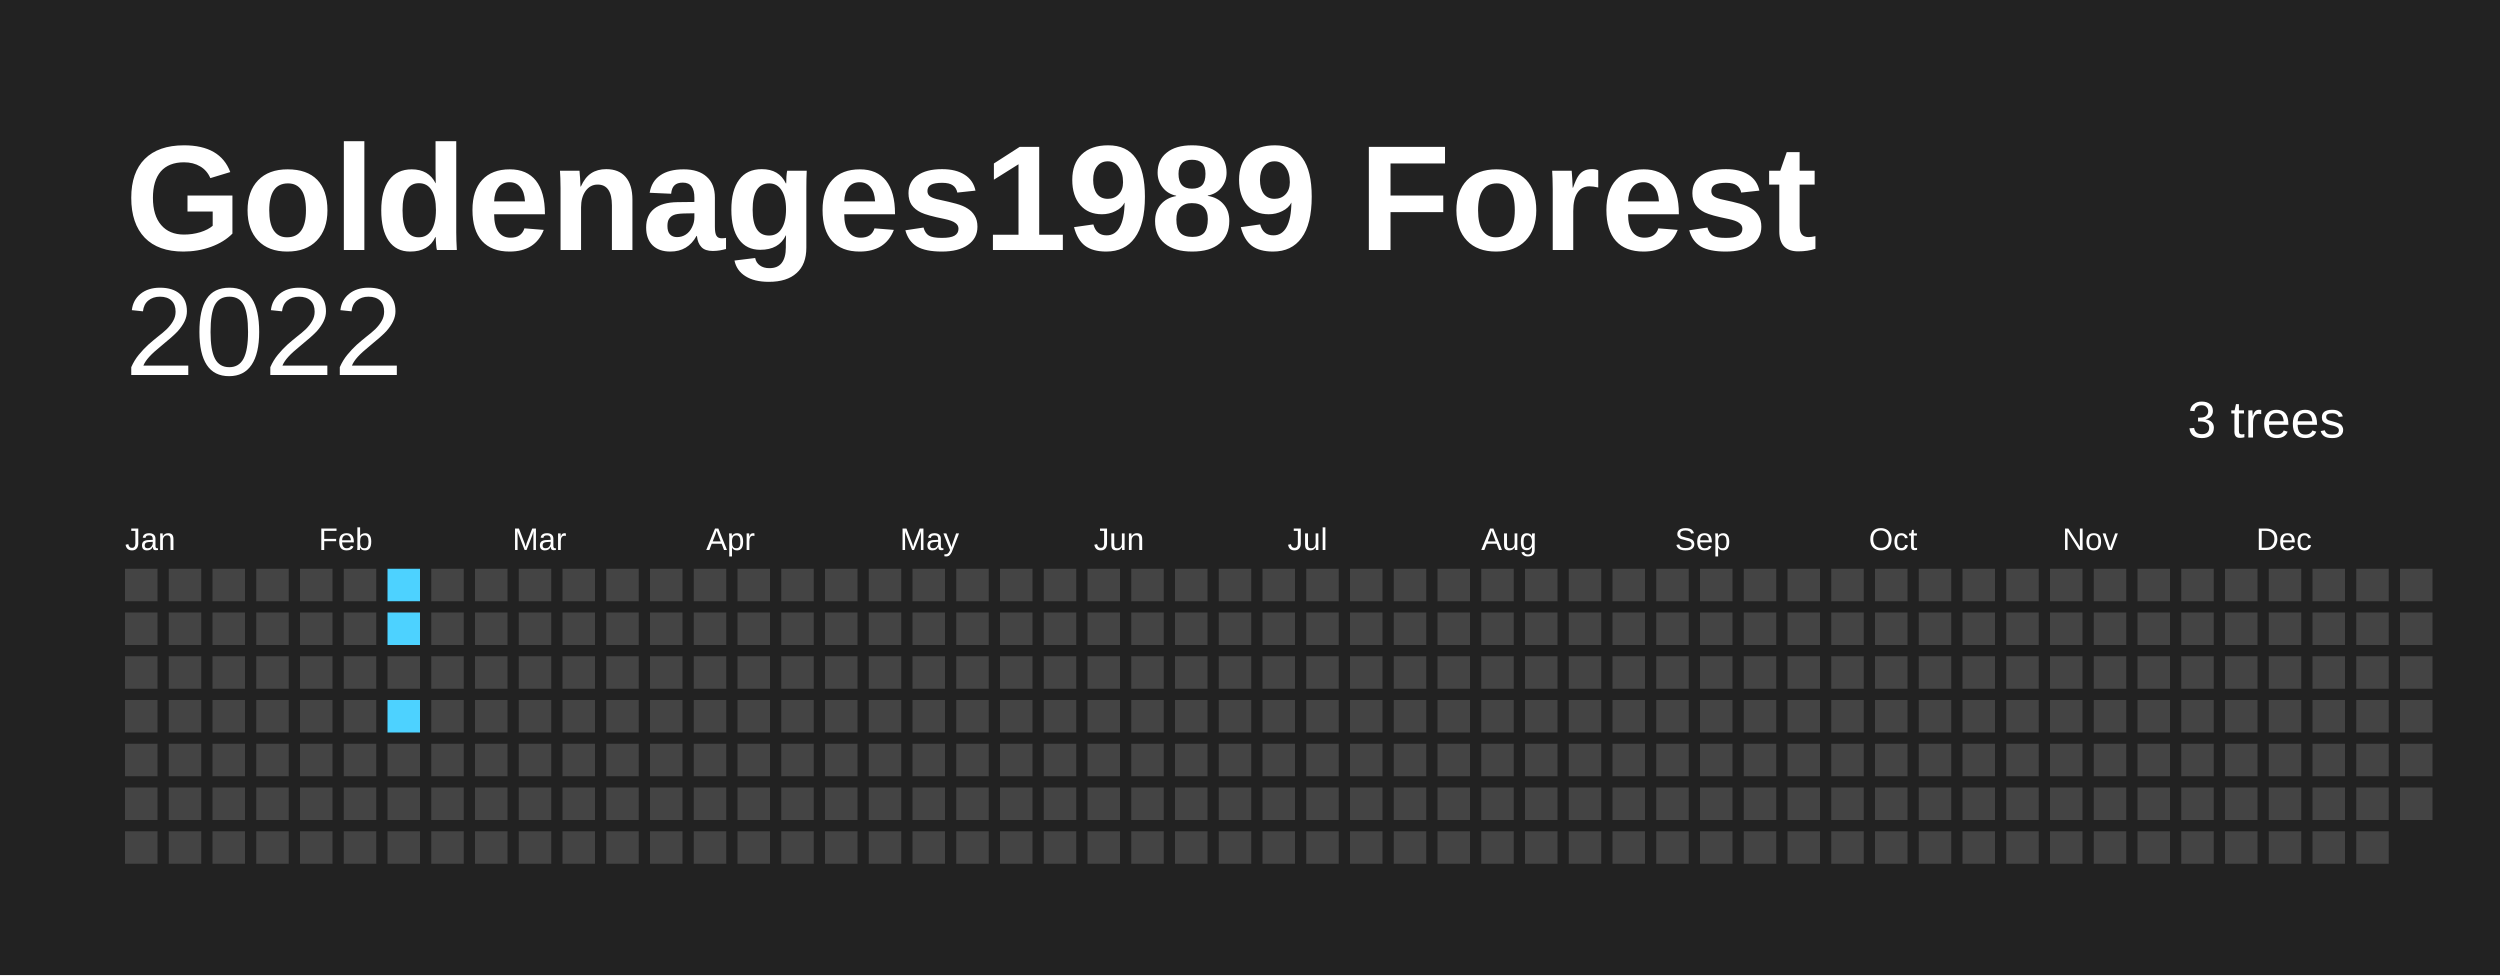
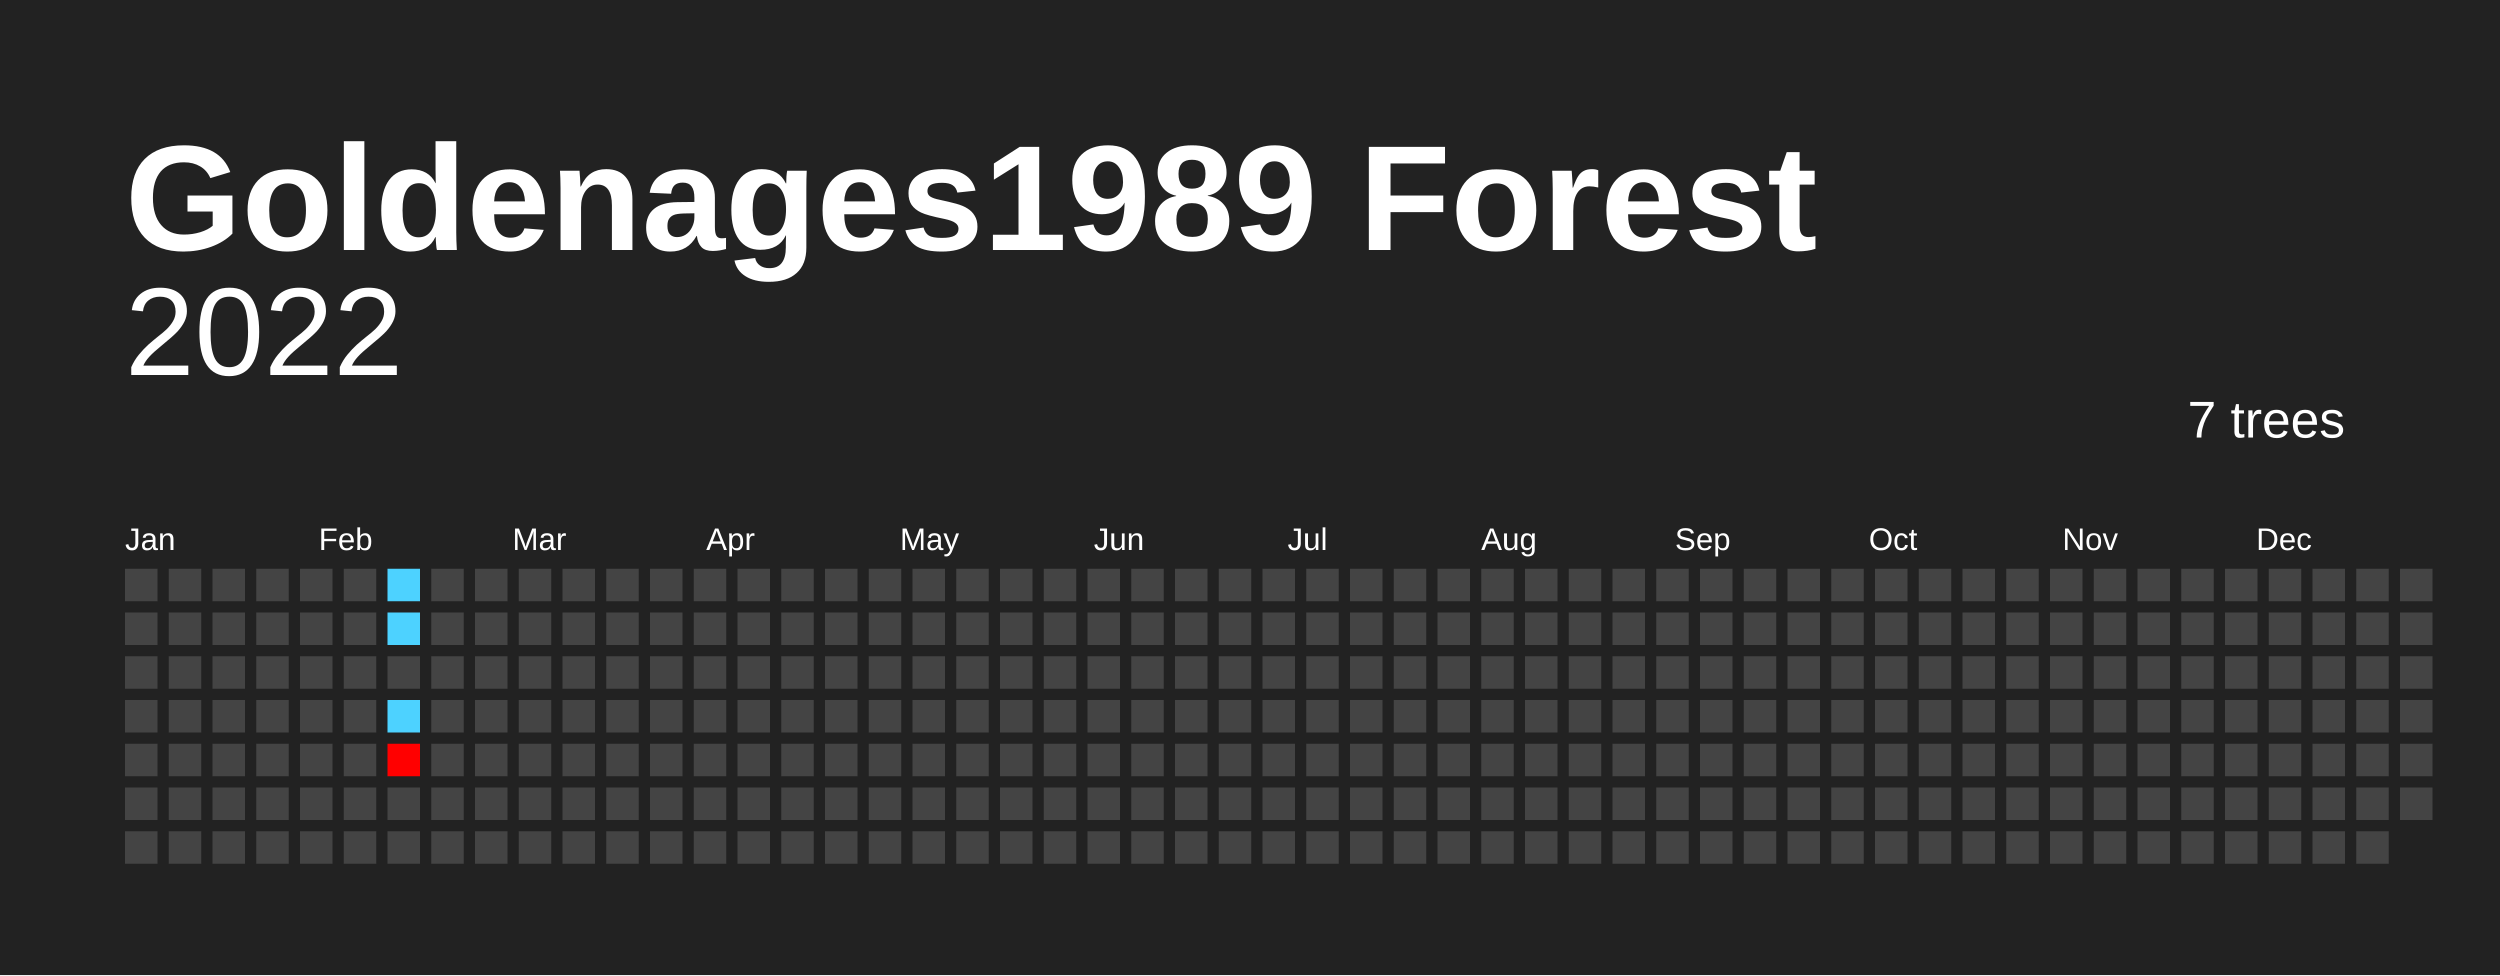
<svg xmlns="http://www.w3.org/2000/svg" baseProfile="full" height="78mm" version="1.1" viewBox="0,0,200,78" width="200mm">
  <defs />
  <rect fill="#222222" height="78" width="200" x="0" y="0" />
  <text fill="#FFFFFF" style="font-size:12px; font-family:Arial; font-weight:bold;" x="10" y="20">Goldenages1989 Forest</text>
  <text alignment-baseline="hanging" fill="#FFFFFF" style="font-size:10.0px; font-family:Arial;" x="10" y="30">2022</text>
-   <text alignment-baseline="hanging" fill="#FFFFFF" style="font-size:4.125px; font-family:Arial;" x="175" y="35">3 trees</text>
+   <text alignment-baseline="hanging" fill="#FFFFFF" style="font-size:4.125px; font-family:Arial;" x="175" y="35">7 trees</text>
  <text fill="#FFFFFF" style="font-size:2.5px; font-family:Arial" x="10.0" y="44">Jan</text>
  <text fill="#FFFFFF" style="font-size:2.5px; font-family:Arial" x="25.5" y="44">Feb</text>
  <text fill="#FFFFFF" style="font-size:2.5px; font-family:Arial" x="41.0" y="44">Mar</text>
  <text fill="#FFFFFF" style="font-size:2.5px; font-family:Arial" x="56.5" y="44">Apr</text>
  <text fill="#FFFFFF" style="font-size:2.5px; font-family:Arial" x="72.0" y="44">May</text>
  <text fill="#FFFFFF" style="font-size:2.5px; font-family:Arial" x="87.5" y="44">Jun</text>
  <text fill="#FFFFFF" style="font-size:2.5px; font-family:Arial" x="103.0" y="44">Jul</text>
  <text fill="#FFFFFF" style="font-size:2.5px; font-family:Arial" x="118.5" y="44">Aug</text>
  <text fill="#FFFFFF" style="font-size:2.5px; font-family:Arial" x="134.0" y="44">Sep</text>
  <text fill="#FFFFFF" style="font-size:2.5px; font-family:Arial" x="149.5" y="44">Oct</text>
  <text fill="#FFFFFF" style="font-size:2.5px; font-family:Arial" x="165.0" y="44">Nov</text>
  <text fill="#FFFFFF" style="font-size:2.5px; font-family:Arial" x="180.5" y="44">Dec</text>
  <rect fill="#444444" height="2.6" width="2.6" x="10.0" y="45.5" />
  <rect fill="#444444" height="2.6" width="2.6" x="10.0" y="49.0" />
  <rect fill="#444444" height="2.6" width="2.6" x="10.0" y="52.5" />
  <rect fill="#444444" height="2.6" width="2.6" x="10.0" y="56.0" />
  <rect fill="#444444" height="2.6" width="2.6" x="10.0" y="59.5" />
  <rect fill="#444444" height="2.6" width="2.6" x="10.0" y="63.0" />
  <rect fill="#444444" height="2.6" width="2.6" x="10.0" y="66.5" />
  <rect fill="#444444" height="2.6" width="2.6" x="13.5" y="45.5" />
  <rect fill="#444444" height="2.6" width="2.6" x="13.5" y="49.0" />
  <rect fill="#444444" height="2.6" width="2.6" x="13.5" y="52.5" />
  <rect fill="#444444" height="2.6" width="2.6" x="13.5" y="56.0" />
  <rect fill="#444444" height="2.6" width="2.6" x="13.5" y="59.5" />
  <rect fill="#444444" height="2.6" width="2.6" x="13.5" y="63.0" />
  <rect fill="#444444" height="2.6" width="2.6" x="13.5" y="66.5" />
  <rect fill="#444444" height="2.6" width="2.6" x="17.0" y="45.5" />
  <rect fill="#444444" height="2.6" width="2.6" x="17.0" y="49.0" />
  <rect fill="#444444" height="2.6" width="2.6" x="17.0" y="52.5" />
  <rect fill="#444444" height="2.6" width="2.6" x="17.0" y="56.0" />
  <rect fill="#444444" height="2.6" width="2.6" x="17.0" y="59.5" />
  <rect fill="#444444" height="2.6" width="2.6" x="17.0" y="63.0" />
  <rect fill="#444444" height="2.6" width="2.6" x="17.0" y="66.5" />
  <rect fill="#444444" height="2.6" width="2.6" x="20.5" y="45.5" />
  <rect fill="#444444" height="2.6" width="2.6" x="20.5" y="49.0" />
  <rect fill="#444444" height="2.6" width="2.6" x="20.5" y="52.5" />
  <rect fill="#444444" height="2.6" width="2.6" x="20.5" y="56.0" />
  <rect fill="#444444" height="2.6" width="2.6" x="20.5" y="59.5" />
  <rect fill="#444444" height="2.6" width="2.6" x="20.5" y="63.0" />
  <rect fill="#444444" height="2.6" width="2.6" x="20.5" y="66.5" />
  <rect fill="#444444" height="2.6" width="2.6" x="24.0" y="45.5" />
  <rect fill="#444444" height="2.6" width="2.6" x="24.0" y="49.0" />
  <rect fill="#444444" height="2.6" width="2.6" x="24.0" y="52.5" />
  <rect fill="#444444" height="2.6" width="2.6" x="24.0" y="56.0" />
  <rect fill="#444444" height="2.6" width="2.6" x="24.0" y="59.5" />
  <rect fill="#444444" height="2.6" width="2.6" x="24.0" y="63.0" />
  <rect fill="#444444" height="2.6" width="2.6" x="24.0" y="66.5" />
  <rect fill="#444444" height="2.6" width="2.6" x="27.5" y="45.5" />
  <rect fill="#444444" height="2.6" width="2.6" x="27.5" y="49.0" />
  <rect fill="#444444" height="2.6" width="2.6" x="27.5" y="52.5" />
  <rect fill="#444444" height="2.6" width="2.6" x="27.5" y="56.0" />
  <rect fill="#444444" height="2.6" width="2.6" x="27.5" y="59.5" />
  <rect fill="#444444" height="2.6" width="2.6" x="27.5" y="63.0" />
  <rect fill="#444444" height="2.6" width="2.6" x="27.5" y="66.5" />
-   <rect fill="#4DD2FF" height="2.6" width="2.6" x="31.0" y="45.5" />
-   <rect fill="#4DD2FF" height="2.6" width="2.6" x="31.0" y="49.0" />
+   <rect fill="#4dd2ff" height="2.6" width="2.6" x="31.0" y="45.5" />
+   <rect fill="#4dd2ff" height="2.6" width="2.6" x="31.0" y="49.0" />
  <rect fill="#444444" height="2.6" width="2.6" x="31.0" y="52.5" />
-   <rect fill="#4DD2FF" height="2.6" width="2.6" x="31.0" y="56.0" />
-   <rect fill="#444444" height="2.6" width="2.6" x="31.0" y="59.5" />
+   <rect fill="#4dd2ff" height="2.6" width="2.6" x="31.0" y="56.0" />
+   <rect fill="#ff0000" height="2.6" width="2.6" x="31.0" y="59.5" />
  <rect fill="#444444" height="2.6" width="2.6" x="31.0" y="63.0" />
  <rect fill="#444444" height="2.6" width="2.6" x="31.0" y="66.5" />
  <rect fill="#444444" height="2.6" width="2.6" x="34.5" y="45.5" />
  <rect fill="#444444" height="2.6" width="2.6" x="34.5" y="49.0" />
  <rect fill="#444444" height="2.6" width="2.6" x="34.5" y="52.5" />
  <rect fill="#444444" height="2.6" width="2.6" x="34.5" y="56.0" />
  <rect fill="#444444" height="2.6" width="2.6" x="34.5" y="59.5" />
  <rect fill="#444444" height="2.6" width="2.6" x="34.5" y="63.0" />
  <rect fill="#444444" height="2.6" width="2.6" x="34.5" y="66.5" />
  <rect fill="#444444" height="2.6" width="2.6" x="38.0" y="45.5" />
  <rect fill="#444444" height="2.6" width="2.6" x="38.0" y="49.0" />
  <rect fill="#444444" height="2.6" width="2.6" x="38.0" y="52.5" />
  <rect fill="#444444" height="2.6" width="2.6" x="38.0" y="56.0" />
  <rect fill="#444444" height="2.6" width="2.6" x="38.0" y="59.5" />
  <rect fill="#444444" height="2.6" width="2.6" x="38.0" y="63.0" />
  <rect fill="#444444" height="2.6" width="2.6" x="38.0" y="66.5" />
  <rect fill="#444444" height="2.6" width="2.6" x="41.5" y="45.5" />
  <rect fill="#444444" height="2.6" width="2.6" x="41.5" y="49.0" />
  <rect fill="#444444" height="2.6" width="2.6" x="41.5" y="52.5" />
  <rect fill="#444444" height="2.6" width="2.6" x="41.5" y="56.0" />
  <rect fill="#444444" height="2.6" width="2.6" x="41.5" y="59.5" />
  <rect fill="#444444" height="2.6" width="2.6" x="41.5" y="63.0" />
  <rect fill="#444444" height="2.6" width="2.6" x="41.5" y="66.5" />
  <rect fill="#444444" height="2.6" width="2.6" x="45.0" y="45.5" />
  <rect fill="#444444" height="2.6" width="2.6" x="45.0" y="49.0" />
  <rect fill="#444444" height="2.6" width="2.6" x="45.0" y="52.5" />
  <rect fill="#444444" height="2.6" width="2.6" x="45.0" y="56.0" />
  <rect fill="#444444" height="2.6" width="2.6" x="45.0" y="59.5" />
  <rect fill="#444444" height="2.6" width="2.6" x="45.0" y="63.0" />
  <rect fill="#444444" height="2.6" width="2.6" x="45.0" y="66.5" />
  <rect fill="#444444" height="2.6" width="2.6" x="48.5" y="45.5" />
  <rect fill="#444444" height="2.6" width="2.6" x="48.5" y="49.0" />
  <rect fill="#444444" height="2.6" width="2.6" x="48.5" y="52.5" />
  <rect fill="#444444" height="2.6" width="2.6" x="48.5" y="56.0" />
  <rect fill="#444444" height="2.6" width="2.6" x="48.5" y="59.5" />
  <rect fill="#444444" height="2.6" width="2.6" x="48.5" y="63.0" />
  <rect fill="#444444" height="2.6" width="2.6" x="48.5" y="66.5" />
  <rect fill="#444444" height="2.6" width="2.6" x="52.0" y="45.5" />
  <rect fill="#444444" height="2.6" width="2.6" x="52.0" y="49.0" />
  <rect fill="#444444" height="2.6" width="2.6" x="52.0" y="52.5" />
  <rect fill="#444444" height="2.6" width="2.6" x="52.0" y="56.0" />
  <rect fill="#444444" height="2.6" width="2.6" x="52.0" y="59.5" />
  <rect fill="#444444" height="2.6" width="2.6" x="52.0" y="63.0" />
  <rect fill="#444444" height="2.6" width="2.6" x="52.0" y="66.5" />
  <rect fill="#444444" height="2.6" width="2.6" x="55.5" y="45.5" />
  <rect fill="#444444" height="2.6" width="2.6" x="55.5" y="49.0" />
  <rect fill="#444444" height="2.6" width="2.6" x="55.5" y="52.5" />
  <rect fill="#444444" height="2.6" width="2.6" x="55.5" y="56.0" />
  <rect fill="#444444" height="2.6" width="2.6" x="55.5" y="59.5" />
  <rect fill="#444444" height="2.6" width="2.6" x="55.5" y="63.0" />
  <rect fill="#444444" height="2.6" width="2.6" x="55.5" y="66.5" />
  <rect fill="#444444" height="2.6" width="2.6" x="59.0" y="45.5" />
  <rect fill="#444444" height="2.6" width="2.6" x="59.0" y="49.0" />
  <rect fill="#444444" height="2.6" width="2.6" x="59.0" y="52.5" />
  <rect fill="#444444" height="2.6" width="2.6" x="59.0" y="56.0" />
  <rect fill="#444444" height="2.6" width="2.6" x="59.0" y="59.5" />
  <rect fill="#444444" height="2.6" width="2.6" x="59.0" y="63.0" />
  <rect fill="#444444" height="2.6" width="2.6" x="59.0" y="66.5" />
  <rect fill="#444444" height="2.6" width="2.6" x="62.5" y="45.5" />
  <rect fill="#444444" height="2.6" width="2.6" x="62.5" y="49.0" />
  <rect fill="#444444" height="2.6" width="2.6" x="62.5" y="52.5" />
  <rect fill="#444444" height="2.6" width="2.6" x="62.5" y="56.0" />
  <rect fill="#444444" height="2.6" width="2.6" x="62.5" y="59.5" />
  <rect fill="#444444" height="2.6" width="2.6" x="62.5" y="63.0" />
  <rect fill="#444444" height="2.6" width="2.6" x="62.5" y="66.5" />
  <rect fill="#444444" height="2.6" width="2.6" x="66.0" y="45.5" />
  <rect fill="#444444" height="2.6" width="2.6" x="66.0" y="49.0" />
  <rect fill="#444444" height="2.6" width="2.6" x="66.0" y="52.5" />
  <rect fill="#444444" height="2.6" width="2.6" x="66.0" y="56.0" />
  <rect fill="#444444" height="2.6" width="2.6" x="66.0" y="59.5" />
  <rect fill="#444444" height="2.6" width="2.6" x="66.0" y="63.0" />
  <rect fill="#444444" height="2.6" width="2.6" x="66.0" y="66.5" />
  <rect fill="#444444" height="2.6" width="2.6" x="69.5" y="45.5" />
  <rect fill="#444444" height="2.6" width="2.6" x="69.5" y="49.0" />
  <rect fill="#444444" height="2.6" width="2.6" x="69.5" y="52.5" />
  <rect fill="#444444" height="2.6" width="2.6" x="69.5" y="56.0" />
  <rect fill="#444444" height="2.6" width="2.6" x="69.5" y="59.5" />
  <rect fill="#444444" height="2.6" width="2.6" x="69.5" y="63.0" />
  <rect fill="#444444" height="2.6" width="2.6" x="69.5" y="66.5" />
  <rect fill="#444444" height="2.6" width="2.6" x="73.0" y="45.5" />
  <rect fill="#444444" height="2.6" width="2.6" x="73.0" y="49.0" />
  <rect fill="#444444" height="2.6" width="2.6" x="73.0" y="52.5" />
  <rect fill="#444444" height="2.6" width="2.6" x="73.0" y="56.0" />
  <rect fill="#444444" height="2.6" width="2.6" x="73.0" y="59.5" />
  <rect fill="#444444" height="2.6" width="2.6" x="73.0" y="63.0" />
  <rect fill="#444444" height="2.6" width="2.6" x="73.0" y="66.5" />
  <rect fill="#444444" height="2.6" width="2.6" x="76.5" y="45.5" />
  <rect fill="#444444" height="2.6" width="2.6" x="76.5" y="49.0" />
  <rect fill="#444444" height="2.6" width="2.6" x="76.5" y="52.5" />
  <rect fill="#444444" height="2.6" width="2.6" x="76.5" y="56.0" />
  <rect fill="#444444" height="2.6" width="2.6" x="76.5" y="59.5" />
  <rect fill="#444444" height="2.6" width="2.6" x="76.5" y="63.0" />
  <rect fill="#444444" height="2.6" width="2.6" x="76.5" y="66.5" />
  <rect fill="#444444" height="2.6" width="2.6" x="80.0" y="45.5" />
  <rect fill="#444444" height="2.6" width="2.6" x="80.0" y="49.0" />
  <rect fill="#444444" height="2.6" width="2.6" x="80.0" y="52.5" />
  <rect fill="#444444" height="2.6" width="2.6" x="80.0" y="56.0" />
  <rect fill="#444444" height="2.6" width="2.6" x="80.0" y="59.5" />
  <rect fill="#444444" height="2.6" width="2.6" x="80.0" y="63.0" />
  <rect fill="#444444" height="2.6" width="2.6" x="80.0" y="66.5" />
  <rect fill="#444444" height="2.6" width="2.6" x="83.5" y="45.5" />
  <rect fill="#444444" height="2.6" width="2.6" x="83.5" y="49.0" />
  <rect fill="#444444" height="2.6" width="2.6" x="83.5" y="52.5" />
  <rect fill="#444444" height="2.6" width="2.6" x="83.5" y="56.0" />
  <rect fill="#444444" height="2.6" width="2.6" x="83.5" y="59.5" />
  <rect fill="#444444" height="2.6" width="2.6" x="83.5" y="63.0" />
  <rect fill="#444444" height="2.6" width="2.6" x="83.5" y="66.5" />
  <rect fill="#444444" height="2.6" width="2.6" x="87.0" y="45.5" />
  <rect fill="#444444" height="2.6" width="2.6" x="87.0" y="49.0" />
  <rect fill="#444444" height="2.6" width="2.6" x="87.0" y="52.5" />
  <rect fill="#444444" height="2.6" width="2.6" x="87.0" y="56.0" />
  <rect fill="#444444" height="2.6" width="2.6" x="87.0" y="59.5" />
  <rect fill="#444444" height="2.6" width="2.6" x="87.0" y="63.0" />
  <rect fill="#444444" height="2.6" width="2.6" x="87.0" y="66.5" />
  <rect fill="#444444" height="2.6" width="2.6" x="90.5" y="45.5" />
  <rect fill="#444444" height="2.6" width="2.6" x="90.5" y="49.0" />
  <rect fill="#444444" height="2.6" width="2.6" x="90.5" y="52.5" />
  <rect fill="#444444" height="2.6" width="2.6" x="90.5" y="56.0" />
  <rect fill="#444444" height="2.6" width="2.6" x="90.5" y="59.5" />
  <rect fill="#444444" height="2.6" width="2.6" x="90.5" y="63.0" />
  <rect fill="#444444" height="2.6" width="2.6" x="90.5" y="66.5" />
  <rect fill="#444444" height="2.6" width="2.6" x="94.0" y="45.5" />
  <rect fill="#444444" height="2.6" width="2.6" x="94.0" y="49.0" />
  <rect fill="#444444" height="2.6" width="2.6" x="94.0" y="52.5" />
  <rect fill="#444444" height="2.6" width="2.6" x="94.0" y="56.0" />
  <rect fill="#444444" height="2.6" width="2.6" x="94.0" y="59.5" />
  <rect fill="#444444" height="2.6" width="2.6" x="94.0" y="63.0" />
  <rect fill="#444444" height="2.6" width="2.6" x="94.0" y="66.5" />
  <rect fill="#444444" height="2.6" width="2.6" x="97.5" y="45.5" />
  <rect fill="#444444" height="2.6" width="2.6" x="97.5" y="49.0" />
  <rect fill="#444444" height="2.6" width="2.6" x="97.5" y="52.5" />
  <rect fill="#444444" height="2.6" width="2.6" x="97.5" y="56.0" />
  <rect fill="#444444" height="2.6" width="2.6" x="97.5" y="59.5" />
  <rect fill="#444444" height="2.6" width="2.6" x="97.5" y="63.0" />
  <rect fill="#444444" height="2.6" width="2.6" x="97.5" y="66.5" />
  <rect fill="#444444" height="2.6" width="2.6" x="101.0" y="45.5" />
  <rect fill="#444444" height="2.6" width="2.6" x="101.0" y="49.0" />
  <rect fill="#444444" height="2.6" width="2.6" x="101.0" y="52.5" />
  <rect fill="#444444" height="2.6" width="2.6" x="101.0" y="56.0" />
  <rect fill="#444444" height="2.6" width="2.6" x="101.0" y="59.5" />
  <rect fill="#444444" height="2.6" width="2.6" x="101.0" y="63.0" />
  <rect fill="#444444" height="2.6" width="2.6" x="101.0" y="66.5" />
  <rect fill="#444444" height="2.6" width="2.6" x="104.5" y="45.5" />
  <rect fill="#444444" height="2.6" width="2.6" x="104.5" y="49.0" />
  <rect fill="#444444" height="2.6" width="2.6" x="104.5" y="52.5" />
  <rect fill="#444444" height="2.6" width="2.6" x="104.5" y="56.0" />
  <rect fill="#444444" height="2.6" width="2.6" x="104.5" y="59.5" />
  <rect fill="#444444" height="2.6" width="2.6" x="104.5" y="63.0" />
  <rect fill="#444444" height="2.6" width="2.6" x="104.5" y="66.5" />
  <rect fill="#444444" height="2.6" width="2.6" x="108.0" y="45.5" />
  <rect fill="#444444" height="2.6" width="2.6" x="108.0" y="49.0" />
  <rect fill="#444444" height="2.6" width="2.6" x="108.0" y="52.5" />
  <rect fill="#444444" height="2.6" width="2.6" x="108.0" y="56.0" />
  <rect fill="#444444" height="2.6" width="2.6" x="108.0" y="59.5" />
  <rect fill="#444444" height="2.6" width="2.6" x="108.0" y="63.0" />
  <rect fill="#444444" height="2.6" width="2.6" x="108.0" y="66.5" />
  <rect fill="#444444" height="2.6" width="2.6" x="111.5" y="45.5" />
  <rect fill="#444444" height="2.6" width="2.6" x="111.5" y="49.0" />
  <rect fill="#444444" height="2.6" width="2.6" x="111.5" y="52.5" />
  <rect fill="#444444" height="2.6" width="2.6" x="111.5" y="56.0" />
  <rect fill="#444444" height="2.6" width="2.6" x="111.5" y="59.5" />
  <rect fill="#444444" height="2.6" width="2.6" x="111.5" y="63.0" />
  <rect fill="#444444" height="2.6" width="2.6" x="111.5" y="66.5" />
  <rect fill="#444444" height="2.6" width="2.6" x="115.0" y="45.5" />
  <rect fill="#444444" height="2.6" width="2.6" x="115.0" y="49.0" />
  <rect fill="#444444" height="2.6" width="2.6" x="115.0" y="52.5" />
  <rect fill="#444444" height="2.6" width="2.6" x="115.0" y="56.0" />
  <rect fill="#444444" height="2.6" width="2.6" x="115.0" y="59.5" />
  <rect fill="#444444" height="2.6" width="2.6" x="115.0" y="63.0" />
  <rect fill="#444444" height="2.6" width="2.6" x="115.0" y="66.5" />
  <rect fill="#444444" height="2.6" width="2.6" x="118.5" y="45.5" />
  <rect fill="#444444" height="2.6" width="2.6" x="118.5" y="49.0" />
  <rect fill="#444444" height="2.6" width="2.6" x="118.5" y="52.5" />
  <rect fill="#444444" height="2.6" width="2.6" x="118.5" y="56.0" />
  <rect fill="#444444" height="2.6" width="2.6" x="118.5" y="59.5" />
  <rect fill="#444444" height="2.6" width="2.6" x="118.5" y="63.0" />
  <rect fill="#444444" height="2.6" width="2.6" x="118.5" y="66.5" />
  <rect fill="#444444" height="2.6" width="2.6" x="122.0" y="45.5" />
  <rect fill="#444444" height="2.6" width="2.6" x="122.0" y="49.0" />
  <rect fill="#444444" height="2.6" width="2.6" x="122.0" y="52.5" />
  <rect fill="#444444" height="2.6" width="2.6" x="122.0" y="56.0" />
  <rect fill="#444444" height="2.6" width="2.6" x="122.0" y="59.5" />
  <rect fill="#444444" height="2.6" width="2.6" x="122.0" y="63.0" />
  <rect fill="#444444" height="2.6" width="2.6" x="122.0" y="66.5" />
  <rect fill="#444444" height="2.6" width="2.6" x="125.5" y="45.5" />
  <rect fill="#444444" height="2.6" width="2.6" x="125.5" y="49.0" />
  <rect fill="#444444" height="2.6" width="2.6" x="125.5" y="52.5" />
  <rect fill="#444444" height="2.6" width="2.6" x="125.5" y="56.0" />
  <rect fill="#444444" height="2.6" width="2.6" x="125.5" y="59.5" />
  <rect fill="#444444" height="2.6" width="2.6" x="125.5" y="63.0" />
  <rect fill="#444444" height="2.6" width="2.6" x="125.5" y="66.5" />
  <rect fill="#444444" height="2.6" width="2.6" x="129.0" y="45.5" />
  <rect fill="#444444" height="2.6" width="2.6" x="129.0" y="49.0" />
  <rect fill="#444444" height="2.6" width="2.6" x="129.0" y="52.5" />
  <rect fill="#444444" height="2.6" width="2.6" x="129.0" y="56.0" />
  <rect fill="#444444" height="2.6" width="2.6" x="129.0" y="59.5" />
  <rect fill="#444444" height="2.6" width="2.6" x="129.0" y="63.0" />
  <rect fill="#444444" height="2.6" width="2.6" x="129.0" y="66.5" />
  <rect fill="#444444" height="2.6" width="2.6" x="132.5" y="45.5" />
  <rect fill="#444444" height="2.6" width="2.6" x="132.5" y="49.0" />
  <rect fill="#444444" height="2.6" width="2.6" x="132.5" y="52.5" />
  <rect fill="#444444" height="2.6" width="2.6" x="132.5" y="56.0" />
  <rect fill="#444444" height="2.6" width="2.6" x="132.5" y="59.5" />
  <rect fill="#444444" height="2.6" width="2.6" x="132.5" y="63.0" />
  <rect fill="#444444" height="2.6" width="2.6" x="132.5" y="66.5" />
  <rect fill="#444444" height="2.6" width="2.6" x="136.0" y="45.5" />
  <rect fill="#444444" height="2.6" width="2.6" x="136.0" y="49.0" />
  <rect fill="#444444" height="2.6" width="2.6" x="136.0" y="52.5" />
  <rect fill="#444444" height="2.6" width="2.6" x="136.0" y="56.0" />
  <rect fill="#444444" height="2.6" width="2.6" x="136.0" y="59.5" />
  <rect fill="#444444" height="2.6" width="2.6" x="136.0" y="63.0" />
  <rect fill="#444444" height="2.6" width="2.6" x="136.0" y="66.5" />
  <rect fill="#444444" height="2.6" width="2.6" x="139.5" y="45.5" />
  <rect fill="#444444" height="2.6" width="2.6" x="139.5" y="49.0" />
  <rect fill="#444444" height="2.6" width="2.6" x="139.5" y="52.5" />
  <rect fill="#444444" height="2.6" width="2.6" x="139.5" y="56.0" />
  <rect fill="#444444" height="2.6" width="2.6" x="139.5" y="59.5" />
  <rect fill="#444444" height="2.6" width="2.6" x="139.5" y="63.0" />
  <rect fill="#444444" height="2.6" width="2.6" x="139.5" y="66.5" />
  <rect fill="#444444" height="2.6" width="2.6" x="143.0" y="45.5" />
  <rect fill="#444444" height="2.6" width="2.6" x="143.0" y="49.0" />
  <rect fill="#444444" height="2.6" width="2.6" x="143.0" y="52.5" />
  <rect fill="#444444" height="2.6" width="2.6" x="143.0" y="56.0" />
  <rect fill="#444444" height="2.6" width="2.6" x="143.0" y="59.5" />
  <rect fill="#444444" height="2.6" width="2.6" x="143.0" y="63.0" />
  <rect fill="#444444" height="2.6" width="2.6" x="143.0" y="66.5" />
  <rect fill="#444444" height="2.6" width="2.6" x="146.5" y="45.5" />
  <rect fill="#444444" height="2.6" width="2.6" x="146.5" y="49.0" />
  <rect fill="#444444" height="2.6" width="2.6" x="146.5" y="52.5" />
  <rect fill="#444444" height="2.6" width="2.6" x="146.5" y="56.0" />
  <rect fill="#444444" height="2.6" width="2.6" x="146.5" y="59.5" />
  <rect fill="#444444" height="2.6" width="2.6" x="146.5" y="63.0" />
  <rect fill="#444444" height="2.6" width="2.6" x="146.5" y="66.5" />
  <rect fill="#444444" height="2.6" width="2.6" x="150.0" y="45.5" />
  <rect fill="#444444" height="2.6" width="2.6" x="150.0" y="49.0" />
  <rect fill="#444444" height="2.6" width="2.6" x="150.0" y="52.5" />
  <rect fill="#444444" height="2.6" width="2.6" x="150.0" y="56.0" />
  <rect fill="#444444" height="2.6" width="2.6" x="150.0" y="59.5" />
  <rect fill="#444444" height="2.6" width="2.6" x="150.0" y="63.0" />
  <rect fill="#444444" height="2.6" width="2.6" x="150.0" y="66.5" />
  <rect fill="#444444" height="2.6" width="2.6" x="153.5" y="45.5" />
  <rect fill="#444444" height="2.6" width="2.6" x="153.5" y="49.0" />
  <rect fill="#444444" height="2.6" width="2.6" x="153.5" y="52.5" />
  <rect fill="#444444" height="2.6" width="2.6" x="153.5" y="56.0" />
  <rect fill="#444444" height="2.6" width="2.6" x="153.5" y="59.5" />
  <rect fill="#444444" height="2.6" width="2.6" x="153.5" y="63.0" />
  <rect fill="#444444" height="2.6" width="2.6" x="153.5" y="66.5" />
  <rect fill="#444444" height="2.6" width="2.6" x="157.0" y="45.5" />
  <rect fill="#444444" height="2.6" width="2.6" x="157.0" y="49.0" />
  <rect fill="#444444" height="2.6" width="2.6" x="157.0" y="52.5" />
  <rect fill="#444444" height="2.6" width="2.6" x="157.0" y="56.0" />
  <rect fill="#444444" height="2.6" width="2.6" x="157.0" y="59.5" />
  <rect fill="#444444" height="2.6" width="2.6" x="157.0" y="63.0" />
  <rect fill="#444444" height="2.6" width="2.6" x="157.0" y="66.5" />
  <rect fill="#444444" height="2.6" width="2.6" x="160.5" y="45.5" />
  <rect fill="#444444" height="2.6" width="2.6" x="160.5" y="49.0" />
  <rect fill="#444444" height="2.6" width="2.6" x="160.5" y="52.5" />
  <rect fill="#444444" height="2.6" width="2.6" x="160.5" y="56.0" />
  <rect fill="#444444" height="2.6" width="2.6" x="160.5" y="59.5" />
  <rect fill="#444444" height="2.6" width="2.6" x="160.5" y="63.0" />
  <rect fill="#444444" height="2.6" width="2.6" x="160.5" y="66.5" />
  <rect fill="#444444" height="2.6" width="2.6" x="164.0" y="45.5" />
  <rect fill="#444444" height="2.6" width="2.6" x="164.0" y="49.0" />
  <rect fill="#444444" height="2.6" width="2.6" x="164.0" y="52.5" />
  <rect fill="#444444" height="2.6" width="2.6" x="164.0" y="56.0" />
  <rect fill="#444444" height="2.6" width="2.6" x="164.0" y="59.5" />
  <rect fill="#444444" height="2.6" width="2.6" x="164.0" y="63.0" />
  <rect fill="#444444" height="2.6" width="2.6" x="164.0" y="66.5" />
  <rect fill="#444444" height="2.6" width="2.6" x="167.5" y="45.5" />
  <rect fill="#444444" height="2.6" width="2.6" x="167.5" y="49.0" />
  <rect fill="#444444" height="2.6" width="2.6" x="167.5" y="52.5" />
  <rect fill="#444444" height="2.6" width="2.6" x="167.5" y="56.0" />
  <rect fill="#444444" height="2.6" width="2.6" x="167.5" y="59.5" />
  <rect fill="#444444" height="2.6" width="2.6" x="167.5" y="63.0" />
  <rect fill="#444444" height="2.6" width="2.6" x="167.5" y="66.5" />
  <rect fill="#444444" height="2.6" width="2.6" x="171.0" y="45.5" />
  <rect fill="#444444" height="2.6" width="2.6" x="171.0" y="49.0" />
  <rect fill="#444444" height="2.6" width="2.6" x="171.0" y="52.5" />
  <rect fill="#444444" height="2.6" width="2.6" x="171.0" y="56.0" />
  <rect fill="#444444" height="2.6" width="2.6" x="171.0" y="59.5" />
  <rect fill="#444444" height="2.6" width="2.6" x="171.0" y="63.0" />
  <rect fill="#444444" height="2.6" width="2.6" x="171.0" y="66.5" />
  <rect fill="#444444" height="2.6" width="2.6" x="174.5" y="45.5" />
  <rect fill="#444444" height="2.6" width="2.6" x="174.5" y="49.0" />
  <rect fill="#444444" height="2.6" width="2.6" x="174.5" y="52.5" />
  <rect fill="#444444" height="2.6" width="2.6" x="174.5" y="56.0" />
  <rect fill="#444444" height="2.6" width="2.6" x="174.5" y="59.5" />
  <rect fill="#444444" height="2.6" width="2.6" x="174.5" y="63.0" />
  <rect fill="#444444" height="2.6" width="2.6" x="174.5" y="66.5" />
  <rect fill="#444444" height="2.6" width="2.6" x="178.0" y="45.5" />
  <rect fill="#444444" height="2.6" width="2.6" x="178.0" y="49.0" />
  <rect fill="#444444" height="2.6" width="2.6" x="178.0" y="52.5" />
  <rect fill="#444444" height="2.6" width="2.6" x="178.0" y="56.0" />
  <rect fill="#444444" height="2.6" width="2.6" x="178.0" y="59.5" />
  <rect fill="#444444" height="2.6" width="2.6" x="178.0" y="63.0" />
  <rect fill="#444444" height="2.6" width="2.6" x="178.0" y="66.5" />
  <rect fill="#444444" height="2.6" width="2.6" x="181.5" y="45.5" />
  <rect fill="#444444" height="2.6" width="2.6" x="181.5" y="49.0" />
  <rect fill="#444444" height="2.6" width="2.6" x="181.5" y="52.5" />
  <rect fill="#444444" height="2.6" width="2.6" x="181.5" y="56.0" />
  <rect fill="#444444" height="2.6" width="2.6" x="181.5" y="59.5" />
  <rect fill="#444444" height="2.6" width="2.6" x="181.5" y="63.0" />
  <rect fill="#444444" height="2.6" width="2.6" x="181.5" y="66.5" />
  <rect fill="#444444" height="2.6" width="2.6" x="185.0" y="45.5" />
  <rect fill="#444444" height="2.6" width="2.6" x="185.0" y="49.0" />
  <rect fill="#444444" height="2.6" width="2.6" x="185.0" y="52.5" />
  <rect fill="#444444" height="2.6" width="2.6" x="185.0" y="56.0" />
  <rect fill="#444444" height="2.6" width="2.6" x="185.0" y="59.5" />
  <rect fill="#444444" height="2.6" width="2.6" x="185.0" y="63.0" />
  <rect fill="#444444" height="2.6" width="2.6" x="185.0" y="66.5" />
  <rect fill="#444444" height="2.6" width="2.6" x="188.5" y="45.5" />
  <rect fill="#444444" height="2.6" width="2.6" x="188.5" y="49.0" />
  <rect fill="#444444" height="2.6" width="2.6" x="188.5" y="52.5" />
  <rect fill="#444444" height="2.6" width="2.6" x="188.5" y="56.0" />
  <rect fill="#444444" height="2.6" width="2.6" x="188.5" y="59.5" />
  <rect fill="#444444" height="2.6" width="2.6" x="188.5" y="63.0" />
  <rect fill="#444444" height="2.6" width="2.6" x="188.5" y="66.5" />
  <rect fill="#444444" height="2.6" width="2.6" x="192.0" y="45.5" />
  <rect fill="#444444" height="2.6" width="2.6" x="192.0" y="49.0" />
  <rect fill="#444444" height="2.6" width="2.6" x="192.0" y="52.5" />
  <rect fill="#444444" height="2.6" width="2.6" x="192.0" y="56.0" />
  <rect fill="#444444" height="2.6" width="2.6" x="192.0" y="59.5" />
  <rect fill="#444444" height="2.6" width="2.6" x="192.0" y="63.0" />
</svg>
